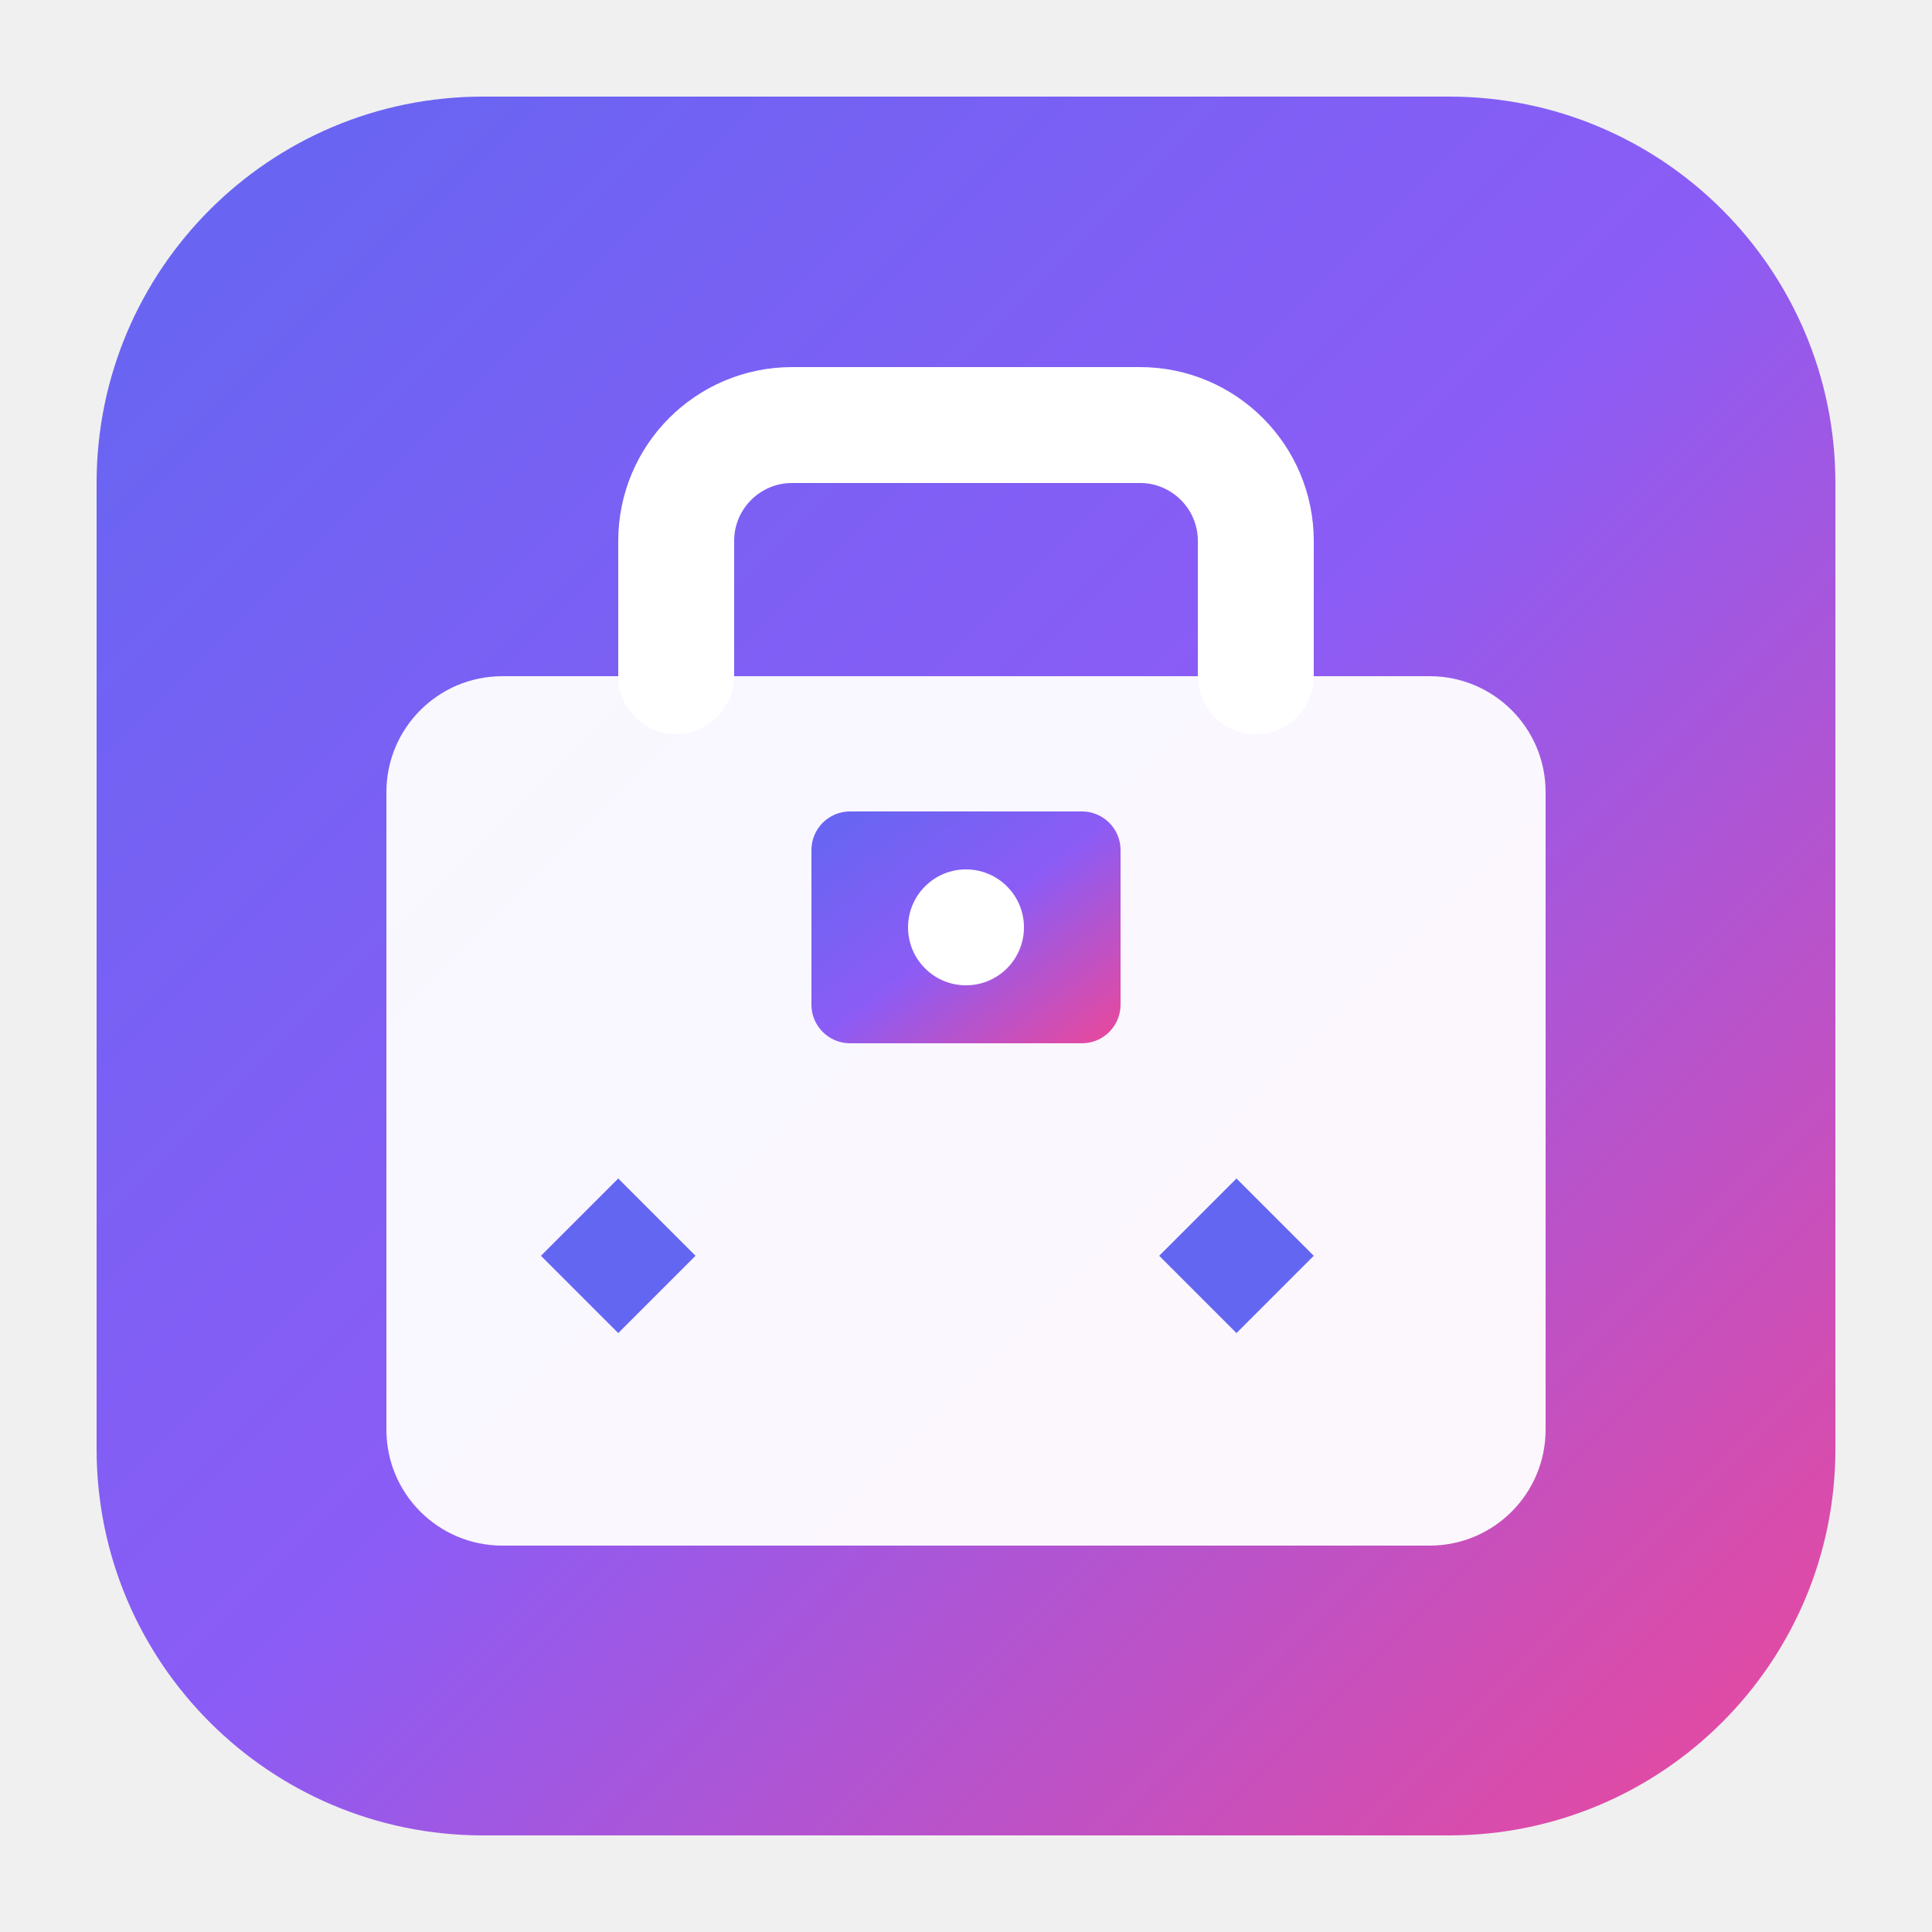
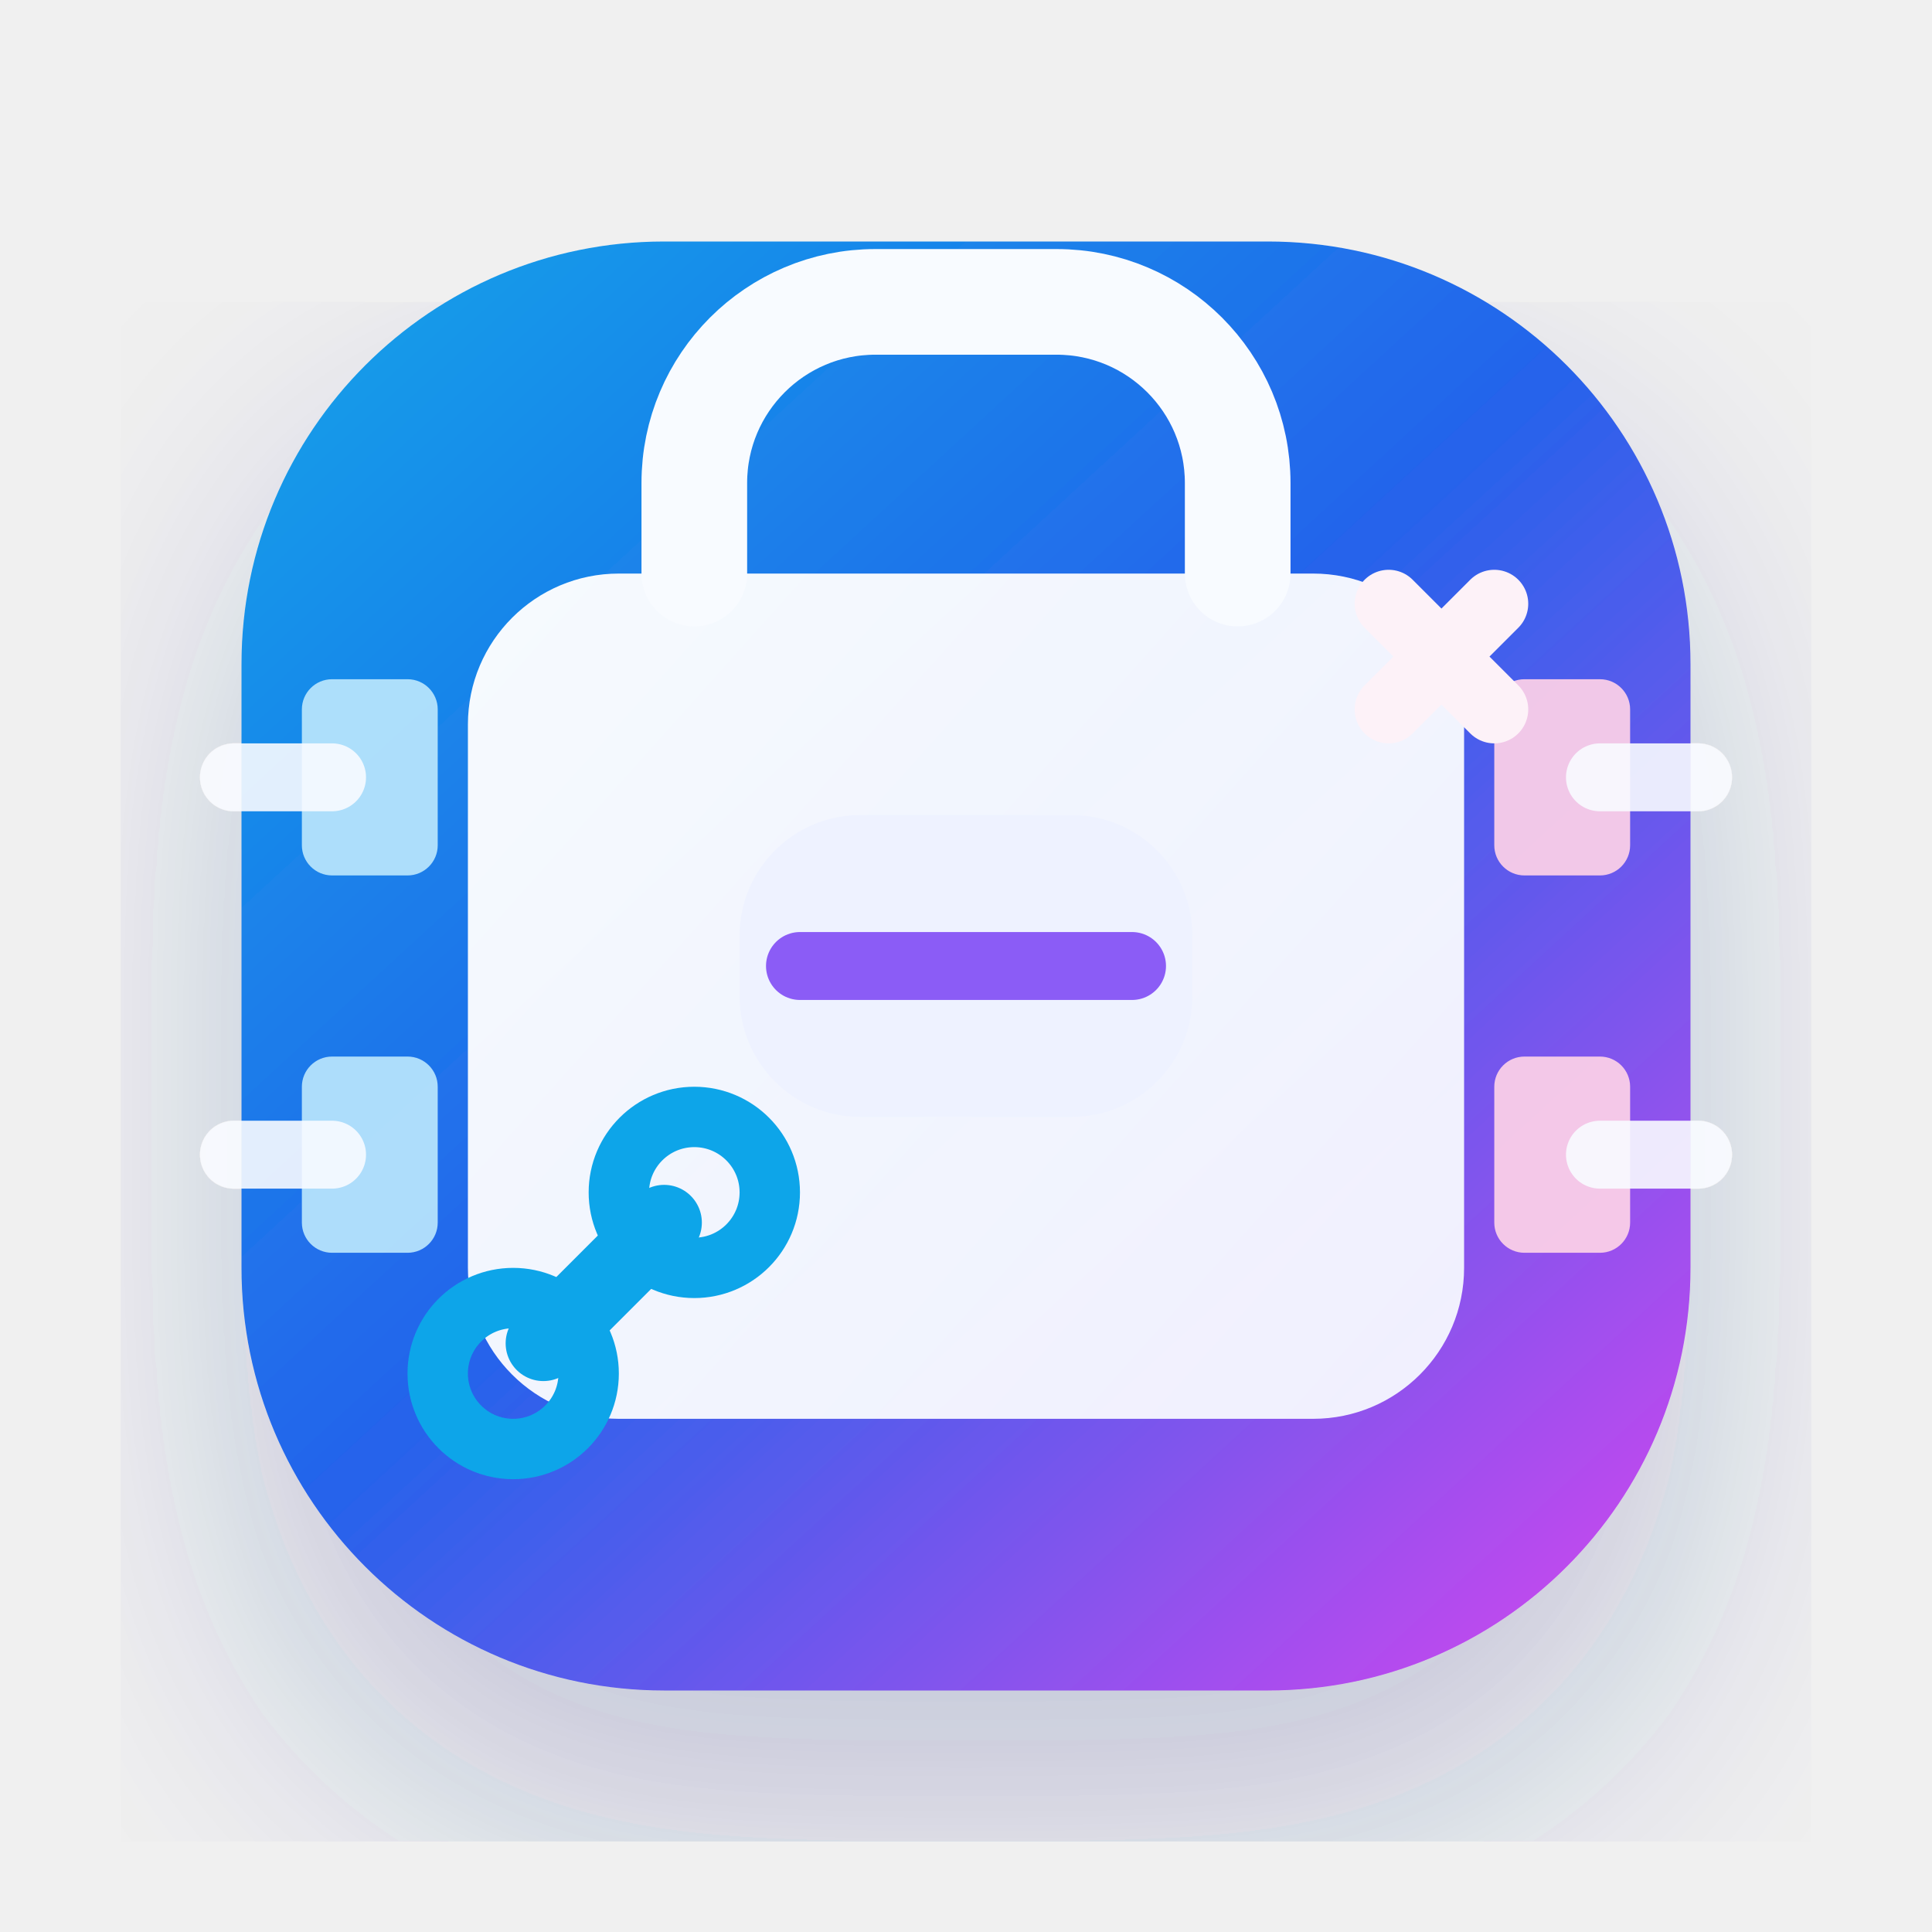
- <svg xmlns="http://www.w3.org/2000/svg" viewBox="0 0 100 100" fill="none">
-   <rect x="5" y="5" width="90" height="90" rx="20" fill="url(#gradient)" />
-   <rect x="20" y="35" width="60" height="45" rx="6" fill="white" fill-opacity="0.95" />
-   <path d="M35 35V28C35 24.686 37.686 22 41 22H59C62.314 22 65 24.686 65 28V35" stroke="white" stroke-width="6" stroke-linecap="round" />
-   <rect x="42" y="42" width="16" height="12" rx="2" fill="url(#gradient)" />
-   <circle cx="50" cy="48" r="3" fill="white" />
-   <path d="M28 65L32 61L36 65L32 69L28 65Z" fill="#6366F1" />
-   <path d="M64 61L68 65L64 69L60 65L64 61Z" fill="#6366F1" />
+ <svg xmlns="http://www.w3.org/2000/svg" viewBox="0 0 128 128" fill="none">
  <defs>
-     <linearGradient id="gradient" x1="0%" y1="0%" x2="100%" y2="100%">
-       <stop offset="0%" stop-color="#6366F1" />
-       <stop offset="50%" stop-color="#8B5CF6" />
-       <stop offset="100%" stop-color="#EC4899" />
+     <linearGradient id="bg" x1="18" y1="14" x2="110" y2="114" gradientUnits="userSpaceOnUse">
+       <stop offset="0" stop-color="#0EA5E9" />
+       <stop offset="0.48" stop-color="#2563EB" />
+       <stop offset="1" stop-color="#D946EF" />
    </linearGradient>
+     <linearGradient id="panel" x1="34" y1="40" x2="92" y2="92" gradientUnits="userSpaceOnUse">
+       <stop offset="0" stop-color="#FFFFFF" />
+       <stop offset="1" stop-color="#F5F7FF" />
+     </linearGradient>
+     <filter id="shadow" x="8" y="10" width="112" height="112" filterUnits="userSpaceOnUse" color-interpolation-filters="sRGB">
+       <feDropShadow dx="0" dy="10" stdDeviation="10" flood-color="#1E3A8A" flood-opacity="0.22" />
+     </filter>
  </defs>
+   <g filter="url(#shadow)">
+     <rect x="16" y="16" width="96" height="96" rx="28" fill="url(#bg)" />
+     <path d="M31 48C31 42.477 35.477 38 41 38H87C92.523 38 97 42.477 97 48V84C97 89.523 92.523 94 87 94H41C35.477 94 31 89.523 31 84V48Z" fill="url(#panel)" fill-opacity="0.96" />
+     <path d="M46 38V32C46 25.373 51.373 20 58 20H70C76.627 20 82 25.373 82 32V38" stroke="#F8FBFF" stroke-width="7" stroke-linecap="round" />
+     <rect x="49" y="54" width="30" height="20" rx="8" fill="#EEF2FF" />
+     <path d="M53 64H75" stroke="#8B5CF6" stroke-width="4.5" stroke-linecap="round" />
+     <path d="M22 58C20.895 58 20 57.105 20 56V47C20 45.895 20.895 45 22 45H27C28.105 45 29 45.895 29 47V56C29 57.105 28.105 58 27 58H22Z" fill="#BAE6FD" fill-opacity="0.92" />
+     <path d="M22 83C20.895 83 20 82.105 20 81V72C20 70.895 20.895 70 22 70H27C28.105 70 29 70.895 29 72V81C29 82.105 28.105 83 27 83H22Z" fill="#BAE6FD" fill-opacity="0.92" />
+     <path d="M101 58C99.895 58 99 57.105 99 56V47C99 45.895 99.895 45 101 45H106C107.105 45 108 45.895 108 47V56C108 57.105 107.105 58 106 58H101Z" fill="#FBCFE8" fill-opacity="0.94" />
+     <path d="M101 83C99.895 83 99 82.105 99 81V72C99 70.895 99.895 70 101 70H106C107.105 70 108 70.895 108 72V81C108 82.105 107.105 83 106 83H101Z" fill="#FBCFE8" fill-opacity="0.94" />
+     <path d="M22 51.5H15.5M22 76.5H15.5M112.5 51.5H106M112.5 76.5H106" stroke="#F8FBFF" stroke-width="4.5" stroke-linecap="round" stroke-opacity="0.9" />
+     <path d="M36 89L44 81" stroke="#0EA5E9" stroke-width="5" stroke-linecap="round" />
+     <circle cx="34" cy="91" r="5" stroke="#0EA5E9" stroke-width="4" />
+     <circle cx="46" cy="79" r="5" stroke="#0EA5E9" stroke-width="4" />
+     <path d="M92 40L99 47M99 40L92 47" stroke="#FDF2F8" stroke-width="4.5" stroke-linecap="round" />
+   </g>
</svg>
